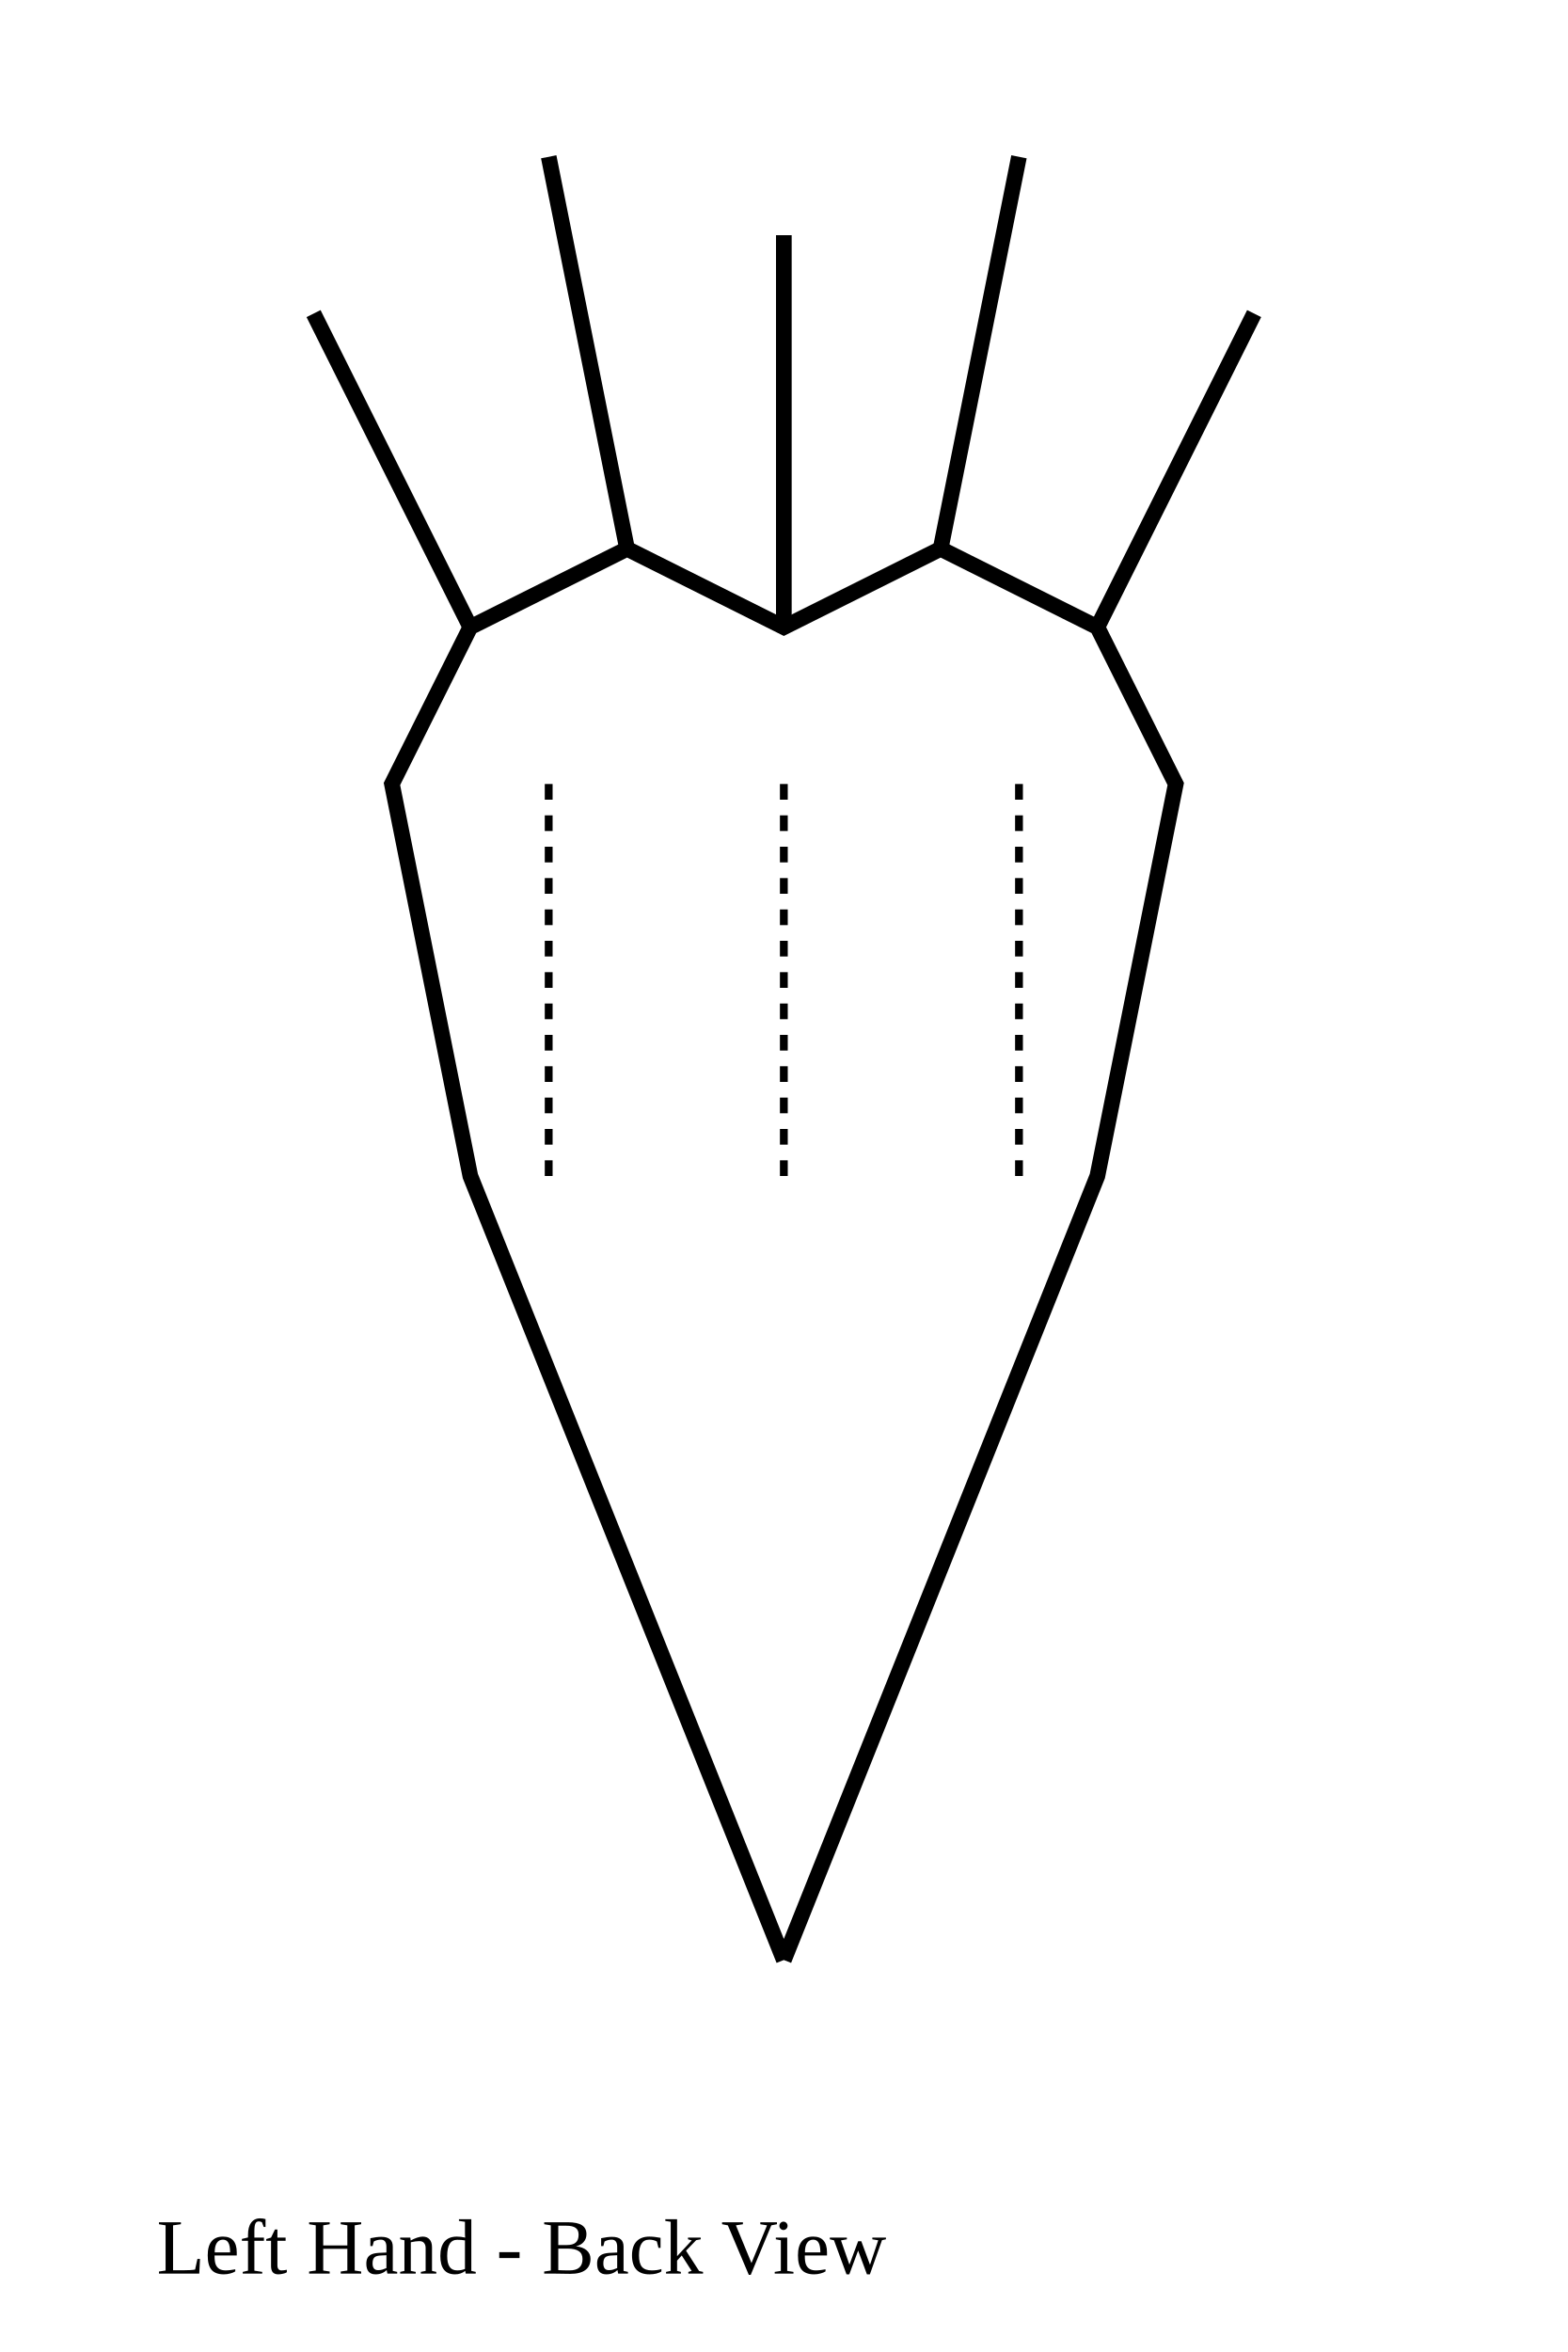
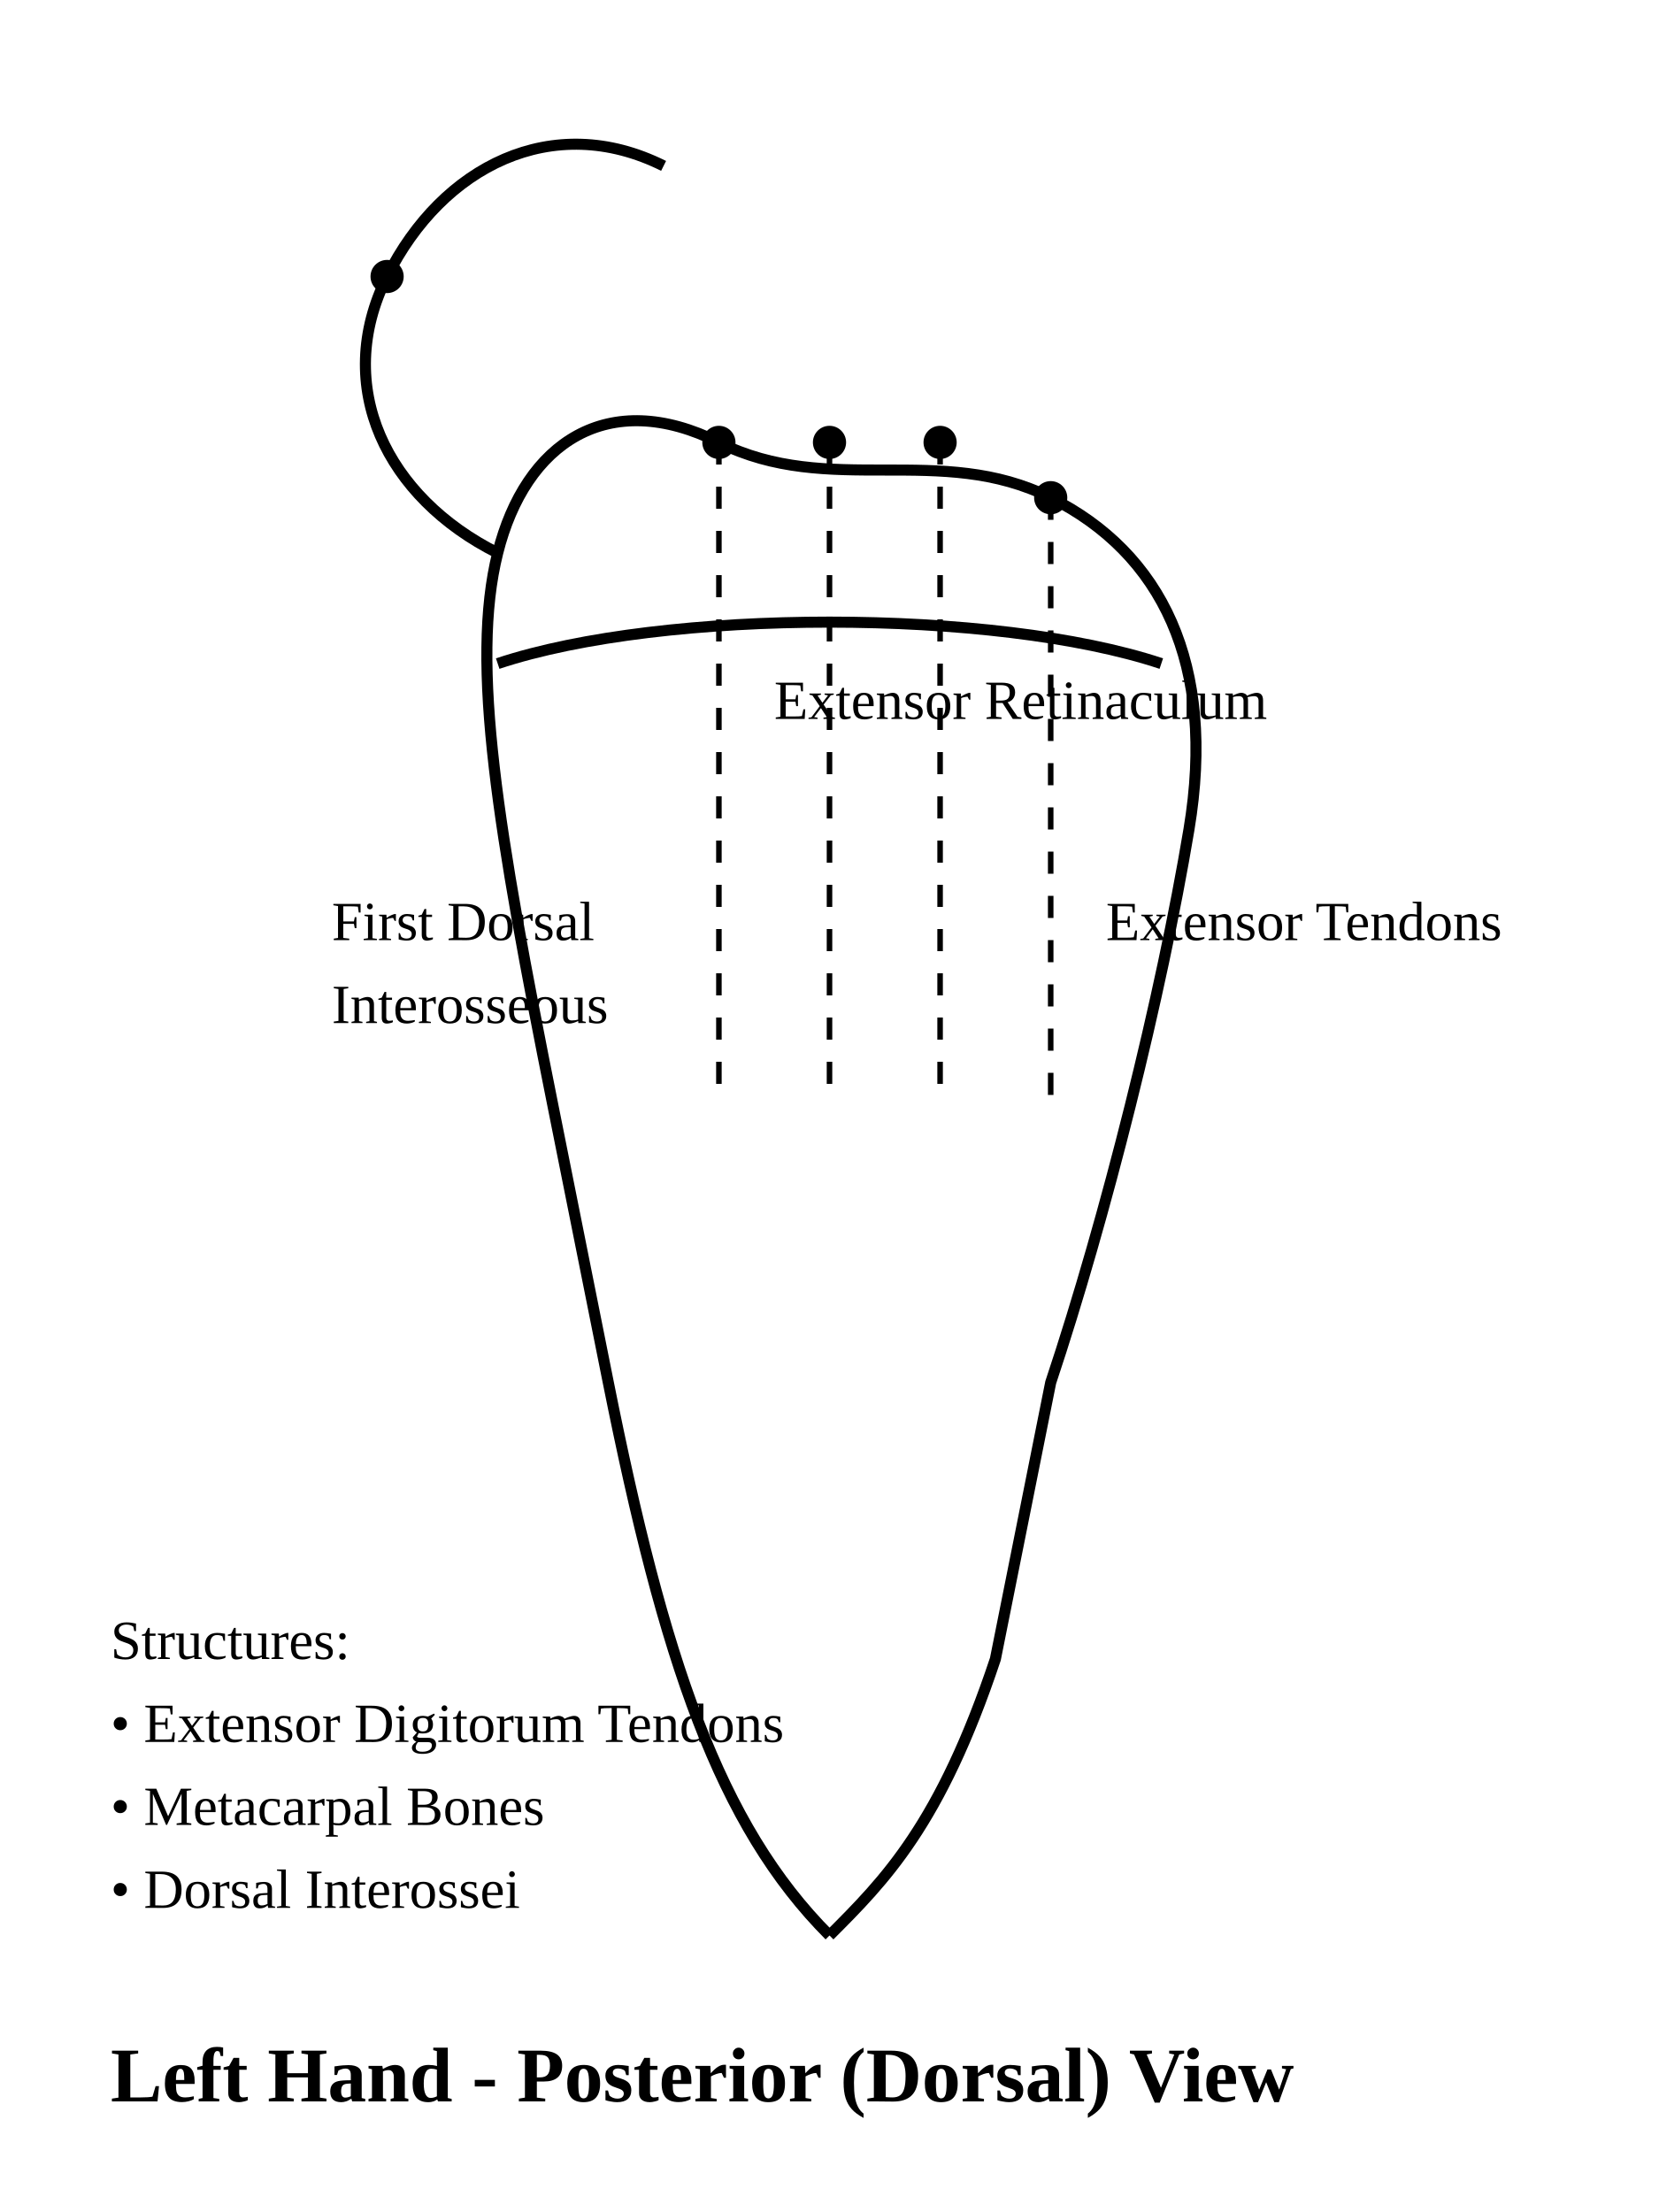
- <svg xmlns="http://www.w3.org/2000/svg" width="200" height="300" viewBox="0 0 200 300">
-   <path d="M100 250 L80 200 L60 150 L50 100 L60 80 L80 70 L100 80 L120 70 L140 80 L150 100 L140 150 L120 200 L100 250" fill="none" stroke="black" stroke-width="2" />
-   <path d="M60 80 L40 40 M80 70 L70 20 M100 80 L100 30 M120 70 L130 20 M140 80 L160 40" stroke="black" stroke-width="2" fill="none" />
-   <path d="M70 100 L70 150 M100 100 L100 150 M130 100 L130 150" stroke="black" stroke-width="1" stroke-dasharray="2,2" />
-   <text x="20" y="290" font-size="10">Left Hand - Back View</text>
+ <svg xmlns="http://www.w3.org/2000/svg" width="300" height="400" viewBox="0 0 300 400">
+   <path d="M150 350 C130 330, 120 300, 110 250 L100 200 C90 150, 85 120, 90 100 C95 80, 110 70, 130 80 C150 90, 170 80, 190 90 C210 100, 220 120, 215 150 C210 180, 200 220, 190 250 L180 300 C170 330, 160 340, 150 350" fill="none" stroke="black" stroke-width="2" />
+   <g id="tendons">
+     <path d="M130 80 L130 200 M150 80 L150 200 M170 80 L170 200 M190 90 L190 200" stroke="black" stroke-width="1" stroke-dasharray="4,4" />
+   </g>
+   <path d="M90 120 C120 110, 180 110, 210 120" stroke="black" stroke-width="2" fill="none" />
+   <g id="fingers">
+     <path d="M90 100 C70 90, 60 70, 70 50 C80 30, 100 20, 120 30" fill="none" stroke="black" stroke-width="2" />
+     <circle cx="70" cy="50" r="3" fill="black" />
+     <g id="knuckles">
+       <circle cx="130" cy="80" r="3" fill="black" />
+       <circle cx="150" cy="80" r="3" fill="black" />
+       <circle cx="170" cy="80" r="3" fill="black" />
+       <circle cx="190" cy="90" r="3" fill="black" />
+     </g>
+   </g>
+   <text x="20" y="380" font-size="14" font-weight="bold">Left Hand - Posterior (Dorsal) View</text>
+   <g id="landmarks" font-size="10">
+     <text x="140" y="130">Extensor Retinaculum</text>
+     <text x="200" y="170">Extensor Tendons</text>
+     <text x="60" y="170">First Dorsal</text>
+     <text x="60" y="185">Interosseous</text>
+   </g>
+   <g id="legend" transform="translate(20, 300)">
+     <text x="0" y="0" font-size="10">Structures:</text>
+     <text x="0" y="15" font-size="10">• Extensor Digitorum Tendons</text>
+     <text x="0" y="30" font-size="10">• Metacarpal Bones</text>
+     <text x="0" y="45" font-size="10">• Dorsal Interossei</text>
+   </g>
</svg>
